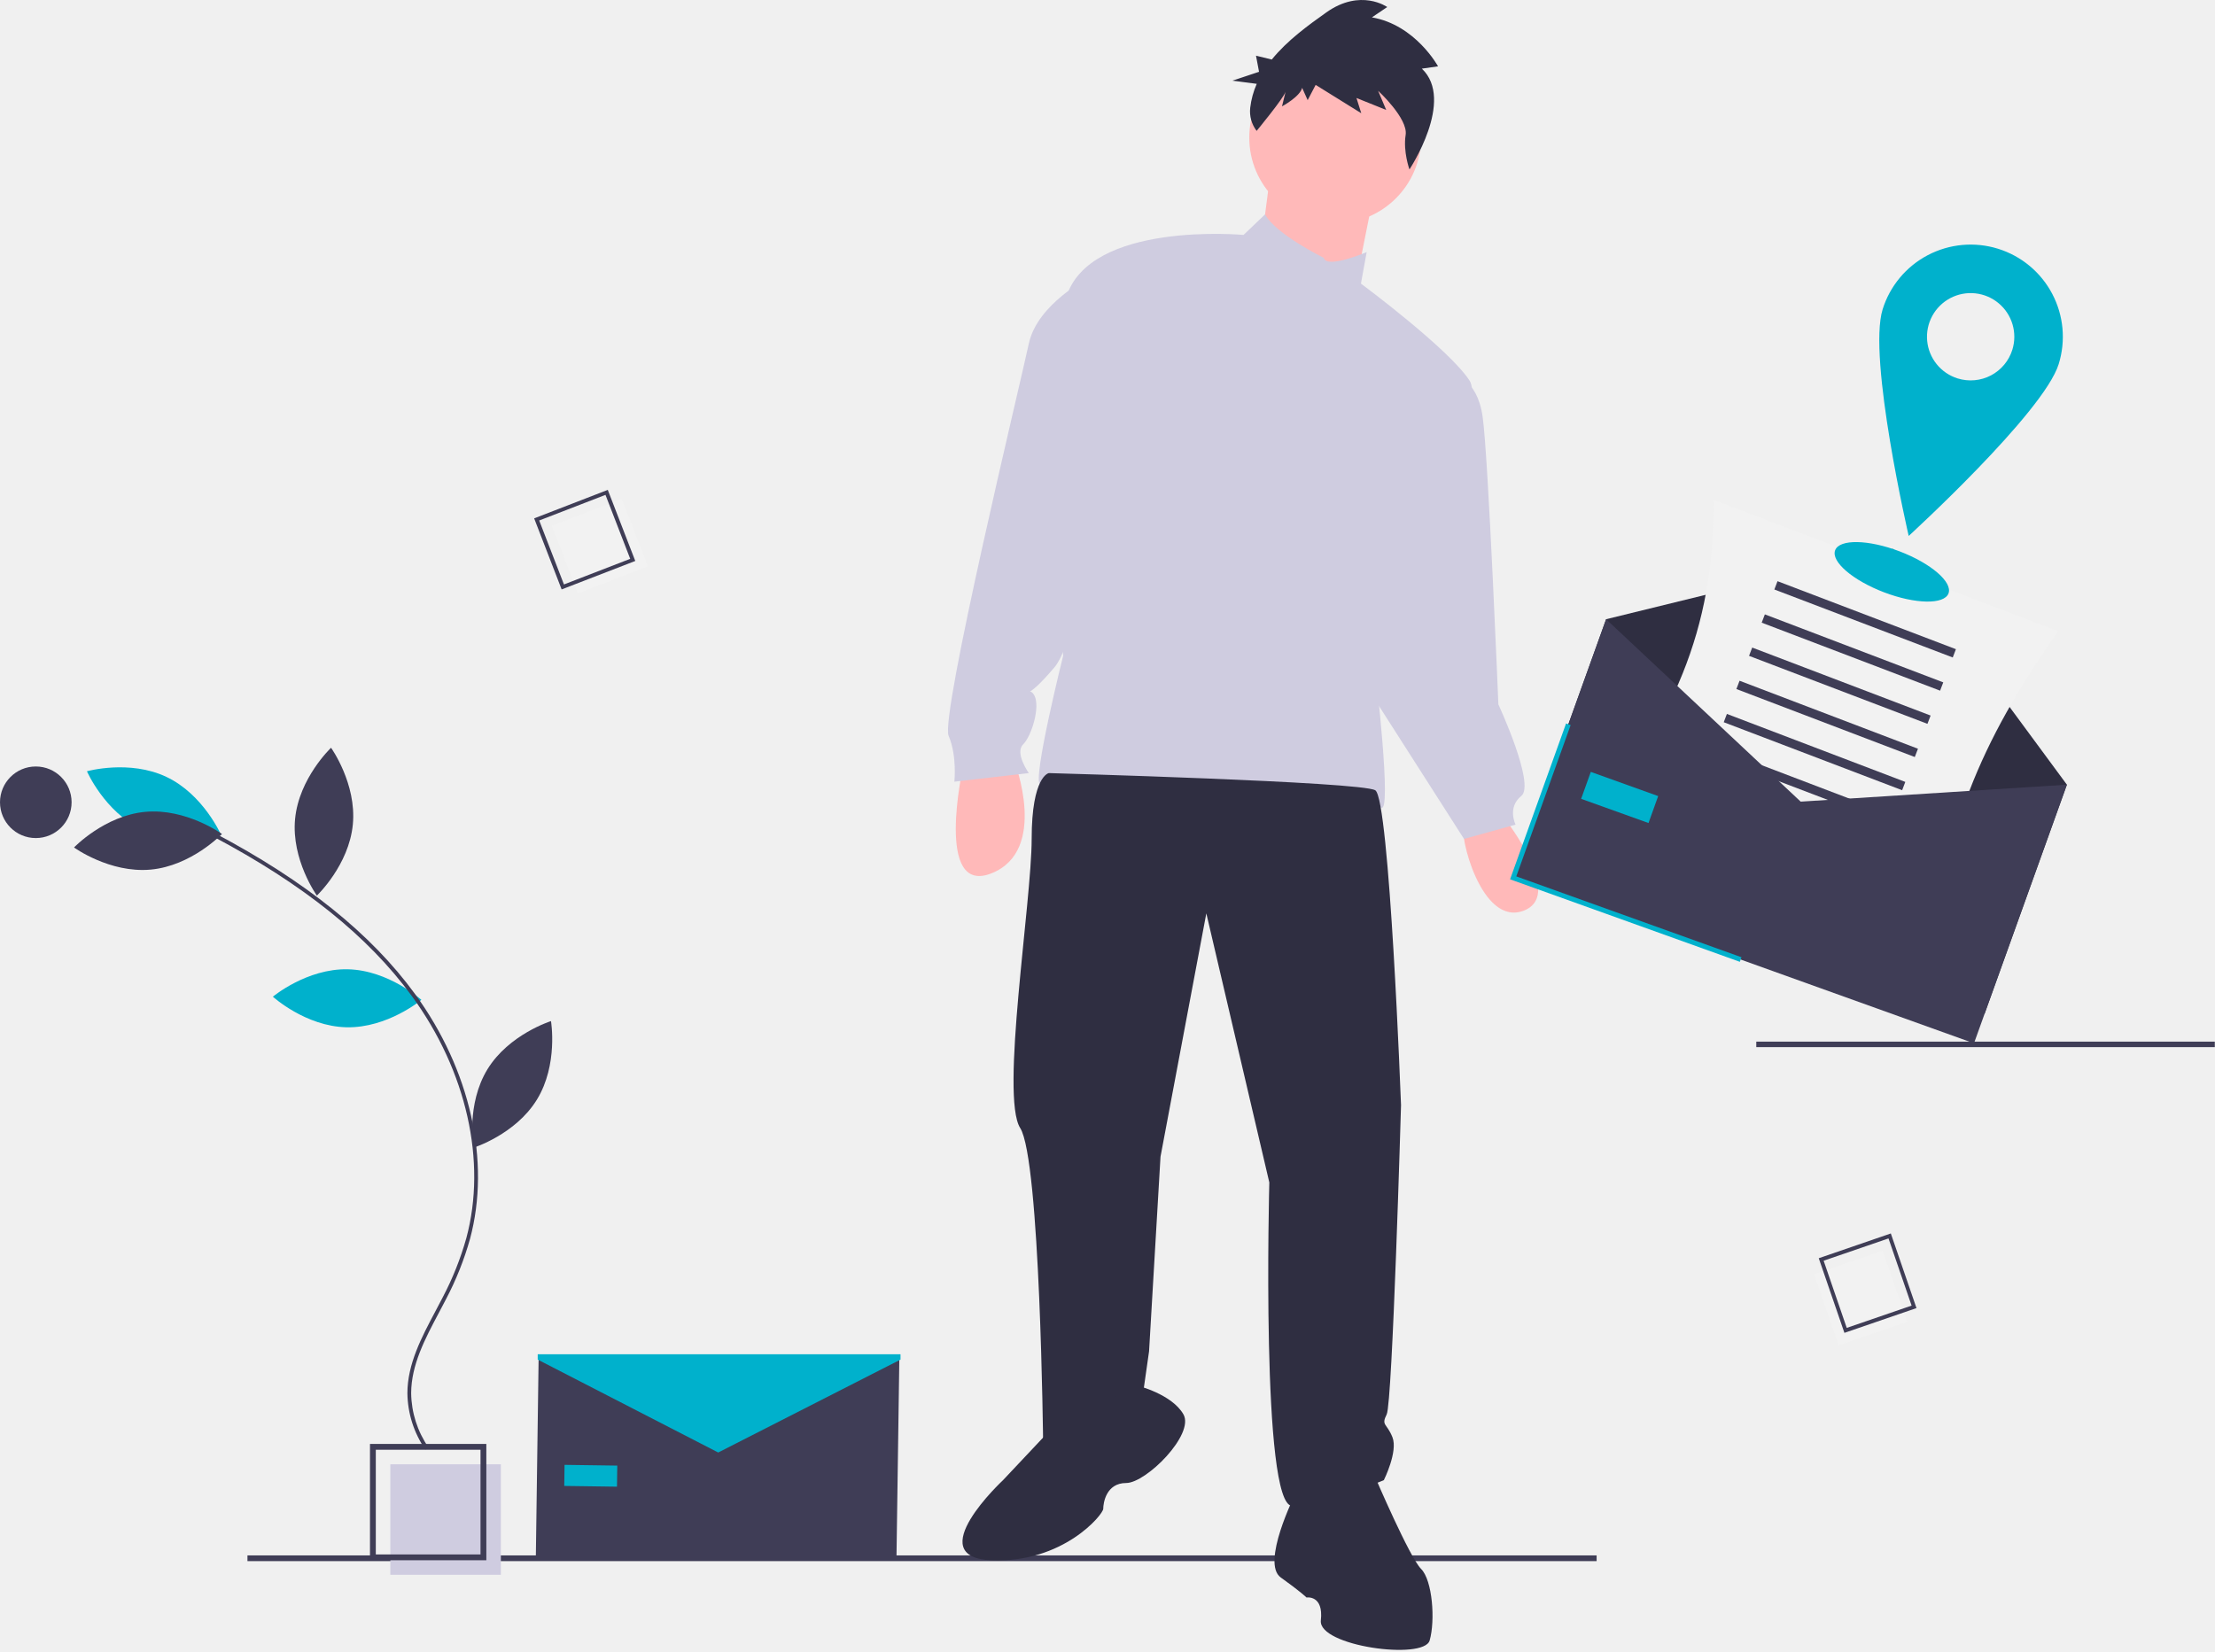
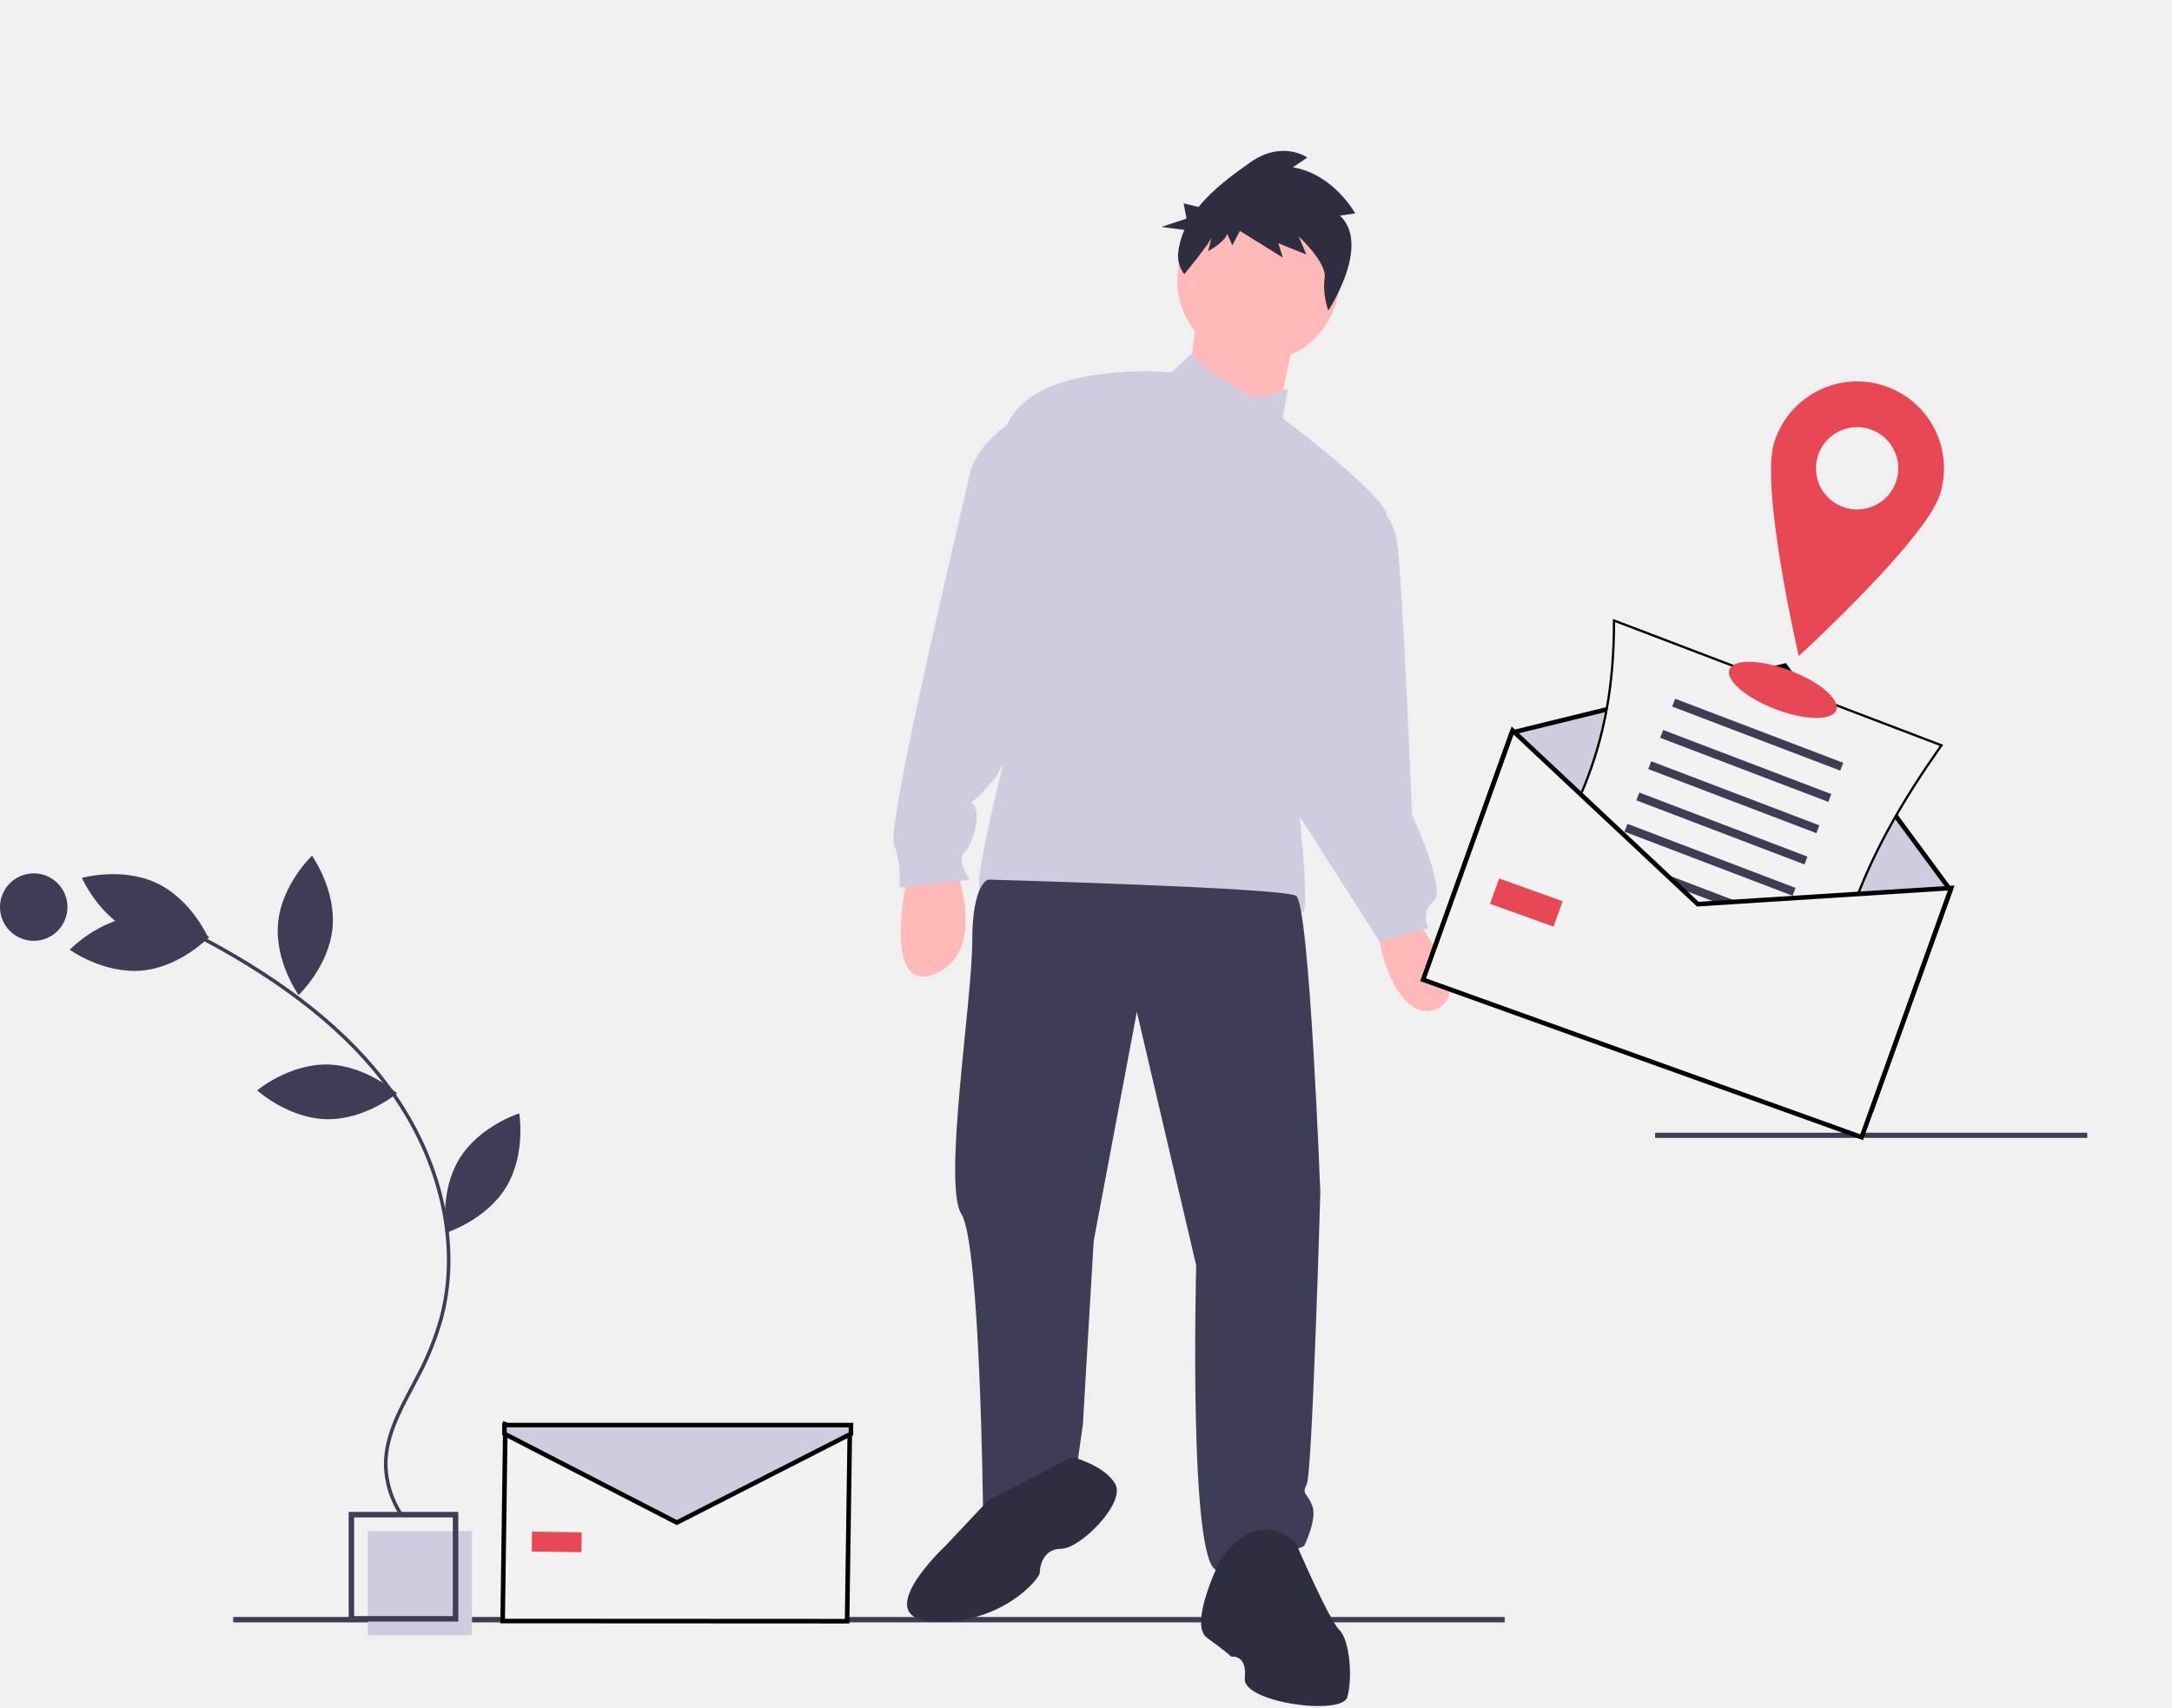
- <svg xmlns="http://www.w3.org/2000/svg" width="913" height="681" viewBox="0 0 913 681" fill="none">
-   <g clip-path="url(#clip0)">
-     <path d="M658.11 641.27H102.002V643.632H658.11V641.27Z" fill="#3F3D56" />
-     <path d="M396.917 316.375C396.917 316.375 385.115 369.484 408.719 360.043C432.323 350.601 418.161 314.015 418.161 314.015L396.917 316.375Z" fill="#FFB9B9" />
-     <path d="M617.615 334.078C617.615 334.078 645.939 368.304 628.236 375.385C610.533 382.467 601.092 343.52 603.452 339.979C605.813 336.439 617.615 334.078 617.615 334.078Z" fill="#FFB9B9" />
-     <path d="M550.343 92.137C569.897 92.137 585.749 76.285 585.749 56.731C585.749 37.177 569.897 21.325 550.343 21.325C530.789 21.325 514.937 37.177 514.937 56.731C514.937 76.285 530.789 92.137 550.343 92.137Z" fill="#FFB9B9" />
-     <path d="M523.789 70.304L519.068 106.89L558.014 121.052L566.276 79.745L523.789 70.304Z" fill="#FFB9B9" />
-     <path d="M545.622 106.3C545.622 106.3 525.615 96.423 521.456 88.379L512.577 96.858C512.577 96.858 448.846 90.957 439.404 122.823C429.963 154.688 438.224 270.348 438.224 270.348C438.224 270.348 425.242 322.276 428.782 323.457C432.323 324.637 475.99 345.88 537.361 334.078C537.361 334.078 564.505 329.358 569.226 332.898C573.947 336.439 566.866 276.249 566.866 276.249C566.866 276.249 614.074 170.031 605.813 157.048C597.551 144.066 560.965 116.922 560.965 116.922L563.325 103.939C563.325 103.939 546.802 111.021 545.622 106.3Z" fill="#CFCCE0" />
-     <path d="M448.846 114.561C448.846 114.561 427.602 125.183 424.062 141.706C420.521 158.229 387.475 295.132 391.016 303.393C394.557 311.655 393.376 322.276 393.376 322.276L424.062 318.736C424.062 318.736 418.161 310.474 421.701 306.934C425.242 303.393 428.782 291.591 426.422 286.87C424.062 282.15 421.701 290.411 434.683 275.068C447.666 259.726 477.171 119.282 448.846 114.561Z" fill="#CFCCE0" />
-     <path d="M598.731 154.688C598.731 154.688 608.763 155.278 611.123 171.801C613.484 188.324 617.615 290.411 617.615 290.411C617.615 290.411 632.957 323.457 627.056 328.177C621.155 332.898 624.696 339.979 624.696 339.979L603.452 345.88L557.424 273.888L598.731 154.688Z" fill="#CFCCE0" />
-     <path d="M432.323 318.736C432.323 318.736 425.242 319.916 425.242 345.88C425.242 371.845 412.26 452.099 420.521 465.081C428.782 478.063 429.963 594.903 429.963 594.903C429.963 594.903 452.386 604.344 471.27 573.659L473.63 557.136L478.351 476.883L497.234 376.566L523.198 487.505C523.198 487.505 519.658 620.867 532.64 620.867C545.622 620.867 570.406 610.245 570.406 610.245C570.406 610.245 576.307 598.443 573.947 592.542C571.587 586.641 569.226 587.822 571.587 583.101C573.947 578.38 577.488 455.639 577.488 455.639C577.488 455.639 572.767 329.358 566.866 325.817C560.965 322.276 432.323 318.736 432.323 318.736Z" fill="#2F2E41" />
-     <path d="M432.323 590.182L413.44 610.245C413.44 610.245 379.214 642.111 408.719 643.291C438.224 644.471 454.747 624.408 454.747 622.047C454.747 619.687 455.927 611.426 464.188 611.426C472.45 611.426 492.513 591.362 487.792 583.101C483.072 574.839 468.909 571.299 468.909 571.299L432.323 590.182Z" fill="#2F2E41" />
-     <path d="M533.82 616.146C533.82 616.146 519.658 644.471 527.919 650.372C536.181 656.273 538.541 658.634 538.541 658.634C538.541 658.634 545.622 657.453 544.442 668.075C543.262 678.697 586.929 684.598 589.29 676.337C591.65 668.075 590.47 651.552 585.749 646.832C581.028 642.111 566.866 609.065 566.866 609.065C566.866 609.065 551.523 591.362 533.82 616.146Z" fill="#2F2E41" />
-     <path d="M586.076 28.301L592.746 27.354C592.746 27.354 583.461 10.264 565.49 7.161L571.798 2.903C571.798 2.903 560.836 -4.931 546.669 5.139C539.222 10.432 530.575 16.68 524.215 24.545L517.709 22.955L518.963 29.598L507.998 33.254L518.015 34.564C516.634 37.696 515.727 41.017 515.327 44.417C514.938 47.821 515.887 51.242 517.974 53.96C517.974 53.96 529.32 40.205 529.914 37.773L528.428 43.854C528.428 43.854 535.841 39.866 536.733 36.218L539.006 41.284L542.298 35L561.099 46.683L559.122 40.401L571.379 45.329L568.043 37.426C568.043 37.426 580.471 48.84 579.389 55.664C578.306 62.487 580.961 69.852 580.961 69.852C580.961 69.852 599.864 41.336 586.076 28.301Z" fill="#2F2E41" />
-     <path d="M912.921 429.45H723.921V431.712H912.921V429.45Z" fill="#3F3D56" />
-     <path d="M206.454 603.708H160.896V649.266H206.454V603.708Z" fill="#CFCCE0" />
-     <path d="M200.46 643.272H152.504V595.316H200.46V643.272ZM154.902 640.874H198.062V597.714H154.902L154.902 640.874Z" fill="#3F3D56" />
-     <path d="M256.298 205.635L227.467 216.786L238.231 244.619L267.063 233.468L256.298 205.635Z" fill="#F2F2F2" />
-     <path d="M261.853 231.273L231.504 243.011L220.173 213.713L250.522 201.975L261.853 231.273ZM232.455 240.959L259.769 230.395L249.571 204.027L222.257 214.591L232.455 240.959Z" fill="#3F3D56" />
-     <path d="M786.08 544.942L776.03 515.709L747.809 525.411L757.859 554.644L786.08 544.942Z" fill="#F2F2F2" />
-     <path d="M760.25 549.521L749.671 518.749L779.377 508.536L789.956 539.308L760.25 549.521ZM751.685 519.777L761.206 547.472L787.942 538.28L778.421 510.586L751.685 519.777Z" fill="#3F3D56" />
-     <path d="M143.341 399.622C160.244 399.985 173.691 412.234 173.691 412.234C173.691 412.234 159.731 423.896 142.828 423.533C125.924 423.171 112.477 410.921 112.477 410.921C112.477 410.921 126.437 399.259 143.341 399.622Z" fill="#00B1CC" />
-     <path d="M58.358 341.921C73.63 349.176 91.141 344.256 91.141 344.256C91.141 344.256 83.893 327.573 68.621 320.318C53.349 313.063 35.838 317.983 35.838 317.983C35.838 317.983 43.086 334.666 58.358 341.921Z" fill="#00B1CC" />
-     <path d="M59.91 334.711C76.748 333.172 91.485 343.834 91.485 343.834C91.485 343.834 78.924 356.99 62.087 358.529C45.249 360.068 30.512 349.406 30.512 349.406C30.512 349.406 43.073 336.25 59.91 334.711Z" fill="#3F3D56" />
-     <path d="M121.631 337.626C120.017 354.457 130.612 369.242 130.612 369.242C130.612 369.242 143.825 356.74 145.438 339.909C147.052 323.079 136.457 308.294 136.457 308.294C136.457 308.294 123.245 320.796 121.631 337.626Z" fill="#3F3D56" />
-     <path d="M200.926 440.846C192.095 455.264 195.133 473.198 195.133 473.198C195.133 473.198 212.49 467.756 221.321 453.339C230.153 438.921 227.114 420.987 227.114 420.987C227.114 420.987 209.758 426.428 200.926 440.846Z" fill="#3F3D56" />
-     <path d="M175.306 597.604L176.593 596.734C172.056 590.151 169.579 582.368 169.476 574.374C169.512 562.68 175.256 551.864 180.811 541.404C181.842 539.462 182.87 537.527 183.859 535.593C188.008 527.706 191.315 519.404 193.725 510.825C202.341 478.805 193.858 441.028 171.033 409.77C152.926 384.974 125.933 363.291 88.514 343.482L87.788 344.855C124.994 364.551 151.813 386.085 169.778 410.686C192.329 441.567 200.72 478.852 192.225 510.421C189.843 518.896 186.576 527.096 182.476 534.886C181.49 536.813 180.467 538.741 179.439 540.675C173.796 551.302 167.96 562.291 167.923 574.369C168.026 582.675 170.596 590.763 175.306 597.604Z" fill="#3F3D56" />
-     <path d="M14.756 345.523C22.905 345.523 29.512 338.916 29.512 330.767C29.512 322.618 22.905 316.012 14.756 316.012C6.607 316.012 0 322.618 0 330.767C0 338.916 6.607 345.523 14.756 345.523Z" fill="#3F3D56" />
-     <path d="M818.044 417.926L628.109 349.709L662.018 255.296L780.281 226.293L851.954 323.514L818.044 417.926Z" fill="#2F2E41" />
-     <path d="M795.035 399.204L653.096 345.098C689.944 295.741 706.421 260.925 706.433 206.139L848.372 260.245C815.397 307.087 801.607 342.299 795.035 399.204Z" fill="#F2F2F2" />
-     <path d="M806.207 267.649L732.672 239.618L731.368 243.039L804.903 271.07L806.207 267.649Z" fill="#3F3D56" />
-     <path d="M800.992 281.33L727.457 253.299L726.153 256.719L799.688 284.751L800.992 281.33Z" fill="#3F3D56" />
-     <path d="M795.777 295.011L722.242 266.98L720.938 270.4L794.473 298.431L795.777 295.011Z" fill="#3F3D56" />
-     <path d="M790.562 308.692L717.027 280.661L715.723 284.081L789.258 312.112L790.562 308.692Z" fill="#3F3D56" />
-     <path d="M785.346 322.373L711.812 294.342L710.508 297.762L784.043 325.793L785.346 322.373Z" fill="#3F3D56" />
-     <path d="M780.131 336.054L706.597 308.023L705.293 311.443L778.828 339.474L780.131 336.054Z" fill="#3F3D56" />
-     <path d="M774.916 349.735L701.382 321.704L700.078 325.124L773.613 353.155L774.916 349.735Z" fill="#3F3D56" />
-     <path d="M769.701 363.416L696.167 335.384L694.863 338.805L768.398 366.836L769.701 363.416Z" fill="#3F3D56" />
-     <path d="M813.656 430.144L623.721 361.927L662.018 255.296L742.226 330.502L851.954 323.514L813.656 430.144Z" fill="#3F3D56" />
-     <path d="M717.148 396.545L622.442 362.53L645.518 298.277L647.401 298.953L625.001 361.323L717.824 394.662L717.148 396.545Z" fill="#00B1CC" />
-     <path d="M683.484 328.213L655.715 318.24L651.726 329.348L679.494 339.321L683.484 328.213Z" fill="#00B1CC" />
-     <path d="M369.521 642.111L220.865 642.032L222.032 558.576L295.91 591.781L370.688 560.655L369.521 642.111Z" fill="#3F3D56" />
-     <path d="M254.434 604.244L232.701 603.94L232.579 612.633L254.313 612.937L254.434 604.244Z" fill="#00B1CC" />
-     <path d="M371.185 560.541L296.045 598.848L221.641 560.541V558.331H371.185V560.541Z" fill="#00B1CC" />
-     <path d="M803.148 244.664C804.924 240.004 795.906 232.239 783.004 227.321C770.103 222.403 758.204 222.194 756.427 226.854C754.651 231.514 763.67 239.278 776.571 244.196C789.473 249.114 801.372 249.323 803.148 244.664Z" fill="#00B1CC" />
-     <path d="M823.565 102.553C818.8 101.071 813.789 100.543 808.82 100.997C803.85 101.452 799.019 102.881 794.602 105.203C790.185 107.524 786.268 110.693 783.076 114.529C779.883 118.364 777.477 122.791 775.996 127.556C769.764 147.596 786.747 220.961 786.747 220.961C786.747 220.961 842.337 170.162 848.568 150.122C851.561 140.498 850.608 130.08 845.919 121.159C841.23 112.238 833.189 105.545 823.565 102.553ZM806.937 156.027C803.538 154.97 800.528 152.929 798.289 150.161C796.05 147.394 794.681 144.024 794.357 140.479C794.032 136.934 794.767 133.372 796.467 130.244C798.167 127.116 800.756 124.562 803.907 122.906C807.059 121.25 810.63 120.565 814.171 120.939C817.711 121.312 821.061 122.727 823.797 125.005C826.534 127.282 828.533 130.32 829.543 133.734C830.553 137.148 830.527 140.784 829.47 144.184C828.768 146.441 827.629 148.538 826.117 150.355C824.604 152.171 822.749 153.672 820.657 154.772C818.564 155.872 816.276 156.549 813.922 156.764C811.568 156.98 809.195 156.729 806.937 156.027Z" fill="#00B1CC" />
+ <svg xmlns="http://www.w3.org/2000/svg" width="950" height="747" viewBox="0 0 950 747" fill="none">
+   <style>
+    .squares{
+      opacity: 0;
+       animation: 10.0s opacity infinite;
+     }
+     @keyframes opacity {
+       15% {opacity: 0} 
+       35% {opacity: 1}
+       65% {opacity: 1} 
+       85% {opacity: 0}
+     }
+ 
+     #sqaure1  {animation-delay: 1.0s}
+     #sqaure3  {animation-delay: 2.0s}
+     #sqaure4  {animation-delay: 3.0s}
+     #sqaure5  {animation-delay: 4.0s}
+     #sqaure6  {animation-delay: 5.0s}
+     #sqaure7  {animation-delay: 6.0s}
+     #sqaur8  {animation-delay: 7.0s}
+     #sqaure9  {animation-delay: 8.0s}
+     #sqaure10  {animation-delay: 9.0s}
+ </style>
+   <path id="Vector" d="M658.11 707.27H102.002V709.632H658.11V707.27Z" fill="#3F3D56" />
+   <path id="Vector_2" d="M396.917 382.375C396.917 382.375 385.115 435.484 408.719 426.043C432.323 416.601 418.161 380.015 418.161 380.015L396.917 382.375Z" fill="#FFB9B9" />
+   <path id="Vector_3" d="M617.615 400.078C617.615 400.078 645.939 434.304 628.236 441.385C610.533 448.467 601.092 409.52 603.452 405.979C605.813 402.439 617.615 400.078 617.615 400.078Z" fill="#FFB9B9" />
+   <path id="Vector_4" d="M550.343 158.137C569.897 158.137 585.749 142.286 585.749 122.731C585.749 103.177 569.897 87.325 550.343 87.325C530.789 87.325 514.937 103.177 514.937 122.731C514.937 142.286 530.789 158.137 550.343 158.137Z" fill="#FFB9B9" />
+   <path id="Vector_5" d="M523.789 136.304L519.068 172.89L558.014 187.052L566.276 145.745L523.789 136.304Z" fill="#FFB9B9" />
+   <path id="Vector_6" d="M545.622 172.3C545.622 172.3 525.615 162.423 521.456 154.379L512.577 162.858C512.577 162.858 448.846 156.957 439.404 188.823C429.963 220.688 438.224 336.348 438.224 336.348C438.224 336.348 425.242 388.276 428.782 389.457C432.323 390.637 475.99 411.88 537.361 400.078C537.361 400.078 564.505 395.358 569.226 398.898C573.947 402.439 566.866 342.249 566.866 342.249C566.866 342.249 614.074 236.031 605.813 223.048C597.551 210.066 560.965 182.922 560.965 182.922L563.325 169.939C563.325 169.939 546.802 177.021 545.622 172.3Z" fill="#CFCCE0" />
+   <path id="Vector_7" d="M448.846 180.561C448.846 180.561 427.602 191.183 424.062 207.706C420.521 224.229 387.475 361.132 391.016 369.393C394.557 377.655 393.376 388.276 393.376 388.276L424.062 384.736C424.062 384.736 418.161 376.474 421.701 372.934C425.242 369.393 428.782 357.591 426.422 352.87C424.062 348.15 421.701 356.411 434.683 341.068C447.666 325.726 477.171 185.282 448.846 180.561Z" fill="#CFCCE0" />
+   <path id="Vector_8" d="M598.731 220.688C598.731 220.688 608.763 221.278 611.123 237.801C613.484 254.324 617.615 356.411 617.615 356.411C617.615 356.411 632.957 389.457 627.056 394.177C621.155 398.898 624.696 405.979 624.696 405.979L603.452 411.88L557.424 339.888L598.731 220.688Z" fill="#CFCCE0" />
+   <path id="Vector_9" d="M432.323 384.736C432.323 384.736 425.242 385.916 425.242 411.88C425.242 437.845 412.26 518.099 420.521 531.081C428.782 544.063 429.963 660.903 429.963 660.903C429.963 660.903 452.386 670.344 471.27 639.659L473.63 623.136L478.351 542.883L497.234 442.566L523.198 553.505C523.198 553.505 519.658 686.867 532.64 686.867C545.622 686.867 570.406 676.245 570.406 676.245C570.406 676.245 576.307 664.443 573.947 658.542C571.587 652.641 569.226 653.822 571.587 649.101C573.947 644.38 577.488 521.639 577.488 521.639C577.488 521.639 572.767 395.358 566.866 391.817C560.965 388.276 432.323 384.736 432.323 384.736Z" fill="#3F3D56" />
+   <path id="Vector_10" d="M432.323 656.182L413.44 676.245C413.44 676.245 379.214 708.111 408.719 709.291C438.224 710.471 454.747 690.408 454.747 688.047C454.747 685.687 455.927 677.426 464.188 677.426C472.45 677.426 492.513 657.362 487.792 649.101C483.072 640.839 468.909 637.299 468.909 637.299L432.323 656.182Z" fill="#2F2E41" />
+   <path id="Vector_11" d="M533.82 682.146C533.82 682.146 519.658 710.471 527.919 716.372C536.181 722.273 538.541 724.634 538.541 724.634C538.541 724.634 545.622 723.453 544.442 734.075C543.262 744.697 586.929 750.598 589.29 742.337C591.65 734.075 590.47 717.552 585.749 712.832C581.028 708.111 566.866 675.065 566.866 675.065C566.866 675.065 551.523 657.362 533.82 682.146Z" fill="#2F2E41" />
+   <path id="Vector_12" d="M586.076 94.301L592.746 93.354C592.746 93.354 583.461 76.264 565.49 73.161L571.798 68.903C571.798 68.903 560.836 61.069 546.669 71.139C539.222 76.432 530.575 82.68 524.215 90.545L517.709 88.955L518.963 95.597L507.998 99.254L518.015 100.564C516.634 103.696 515.727 107.017 515.327 110.417C514.938 113.821 515.887 117.242 517.974 119.96C517.974 119.96 529.32 106.205 529.914 103.773L528.428 109.854C528.428 109.854 535.841 105.866 536.733 102.218L539.006 107.284L542.298 101L561.099 112.683L559.122 106.401L571.379 111.329L568.043 103.426C568.043 103.426 580.471 114.84 579.389 121.664C578.306 128.487 580.961 135.852 580.961 135.852C580.961 135.852 599.864 107.336 586.076 94.301Z" fill="#2F2E41" />
+   <path id="Vector_13" d="M912.921 495.45H723.921V497.712H912.921V495.45Z" fill="#3F3D56" />
+   <path id="Vector_14" d="M206.454 669.708H160.896V715.266H206.454V669.708Z" fill="#CFCCE0" />
+   <path id="Vector_15" d="M200.46 709.272H152.504V661.316H200.46V709.272ZM154.902 706.874H198.062V663.714H154.902L154.902 706.874Z" fill="#3F3D56" />
+   <path id="Vector_16" d="M143.341 465.622C160.244 465.985 173.691 478.234 173.691 478.234C173.691 478.234 159.731 489.896 142.828 489.533C125.924 489.171 112.477 476.921 112.477 476.921C112.477 476.921 126.437 465.259 143.341 465.622Z" fill="#3F3D56" />
+   <path id="Vector_17" d="M58.358 407.921C73.63 415.176 91.141 410.256 91.141 410.256C91.141 410.256 83.893 393.573 68.621 386.318C53.349 379.063 35.838 383.983 35.838 383.983C35.838 383.983 43.086 400.666 58.358 407.921Z" fill="#3F3D56" />
+   <path id="Vector_18" d="M59.91 400.711C76.748 399.172 91.485 409.834 91.485 409.834C91.485 409.834 78.924 422.99 62.087 424.529C45.249 426.068 30.512 415.406 30.512 415.406C30.512 415.406 43.073 402.25 59.91 400.711Z" fill="#3F3D56" />
+   <path id="Vector_19" d="M121.631 403.626C120.017 420.457 130.612 435.242 130.612 435.242C130.612 435.242 143.825 422.74 145.438 405.909C147.052 389.079 136.457 374.294 136.457 374.294C136.457 374.294 123.245 386.796 121.631 403.626Z" fill="#3F3D56" />
+   <path id="Vector_20" d="M200.926 506.846C192.095 521.264 195.133 539.198 195.133 539.198C195.133 539.198 212.49 533.756 221.321 519.339C230.153 504.921 227.114 486.987 227.114 486.987C227.114 486.987 209.758 492.428 200.926 506.846Z" fill="#3F3D56" />
+   <path id="Vector_21" d="M175.306 663.604L176.593 662.734C172.056 656.151 169.579 648.368 169.476 640.374C169.512 628.68 175.256 617.864 180.811 607.404C181.842 605.462 182.87 603.527 183.859 601.593C188.008 593.706 191.315 585.404 193.725 576.825C202.341 544.805 193.858 507.028 171.033 475.77C152.926 450.974 125.933 429.291 88.514 409.482L87.788 410.855C124.994 430.551 151.813 452.085 169.778 476.686C192.329 507.567 200.72 544.852 192.225 576.421C189.843 584.896 186.576 593.096 182.476 600.886C181.49 602.813 180.467 604.741 179.439 606.675C173.796 617.302 167.96 628.291 167.923 640.369C168.026 648.675 170.596 656.763 175.306 663.604Z" fill="#3F3D56" />
+   <path id="Vector_22" d="M14.756 411.523C22.905 411.523 29.512 404.916 29.512 396.767C29.512 388.618 22.905 382.012 14.756 382.012C6.607 382.012 0 388.618 0 396.767C0 404.916 6.607 411.523 14.756 411.523Z" fill="#3F3D56" />
+   <path id="Vector_23" d="M817.706 484.867L818.647 485.205L818.985 484.264L852.895 389.852L853.075 389.35L852.759 388.921L781.086 291.7L780.69 291.163L780.043 291.322L661.78 320.325L661.258 320.453L661.077 320.958L627.168 415.371L626.83 416.312L627.771 416.65L817.706 484.867Z" fill="#CFCCE0" stroke="black" stroke-width="2" />
+   <path id="Vector_24" d="M794.857 465.672L795.458 465.901L795.532 465.262C802.094 408.442 815.853 373.308 848.781 326.533L849.152 326.007L848.551 325.778L706.611 271.672L705.934 271.413L705.933 272.139C705.927 299.477 701.814 321.813 693.114 343.468C684.411 365.131 671.109 386.134 652.695 410.799L652.299 411.329L652.918 411.565L794.857 465.672Z" fill="#F2F2F2" stroke="black" />
+   <path id="Vector_25" d="M806.207 333.649L732.672 305.618L731.368 309.039L804.903 337.07L806.207 333.649Z" fill="#3F3D56" />
+   <path id="Vector_26" d="M800.992 347.33L727.457 319.299L726.153 322.719L799.688 350.751L800.992 347.33Z" fill="#3F3D56" />
+   <path id="Vector_27" d="M795.777 361.011L722.242 332.98L720.938 336.4L794.473 364.431L795.777 361.011Z" fill="#3F3D56" />
+   <path id="Vector_28" d="M790.562 374.692L717.027 346.661L715.723 350.081L789.258 378.112L790.562 374.692Z" fill="#3F3D56" />
+   <path id="Vector_29" d="M785.346 388.373L711.812 360.342L710.508 363.762L784.043 391.793L785.346 388.373Z" fill="#3F3D56" />
+   <path id="Vector_30" d="M780.131 402.054L706.597 374.023L705.293 377.443L778.828 405.474L780.131 402.054Z" fill="#3F3D56" />
+   <path id="Vector_31" d="M774.916 415.735L701.382 387.704L700.078 391.124L773.613 419.155L774.916 415.735Z" fill="#3F3D56" />
+   <path id="Vector_32" d="M769.701 429.416L696.167 401.384L694.863 404.805L768.398 432.836L769.701 429.416Z" fill="#3F3D56" />
+   <path id="Vector_33" d="M813.318 497.085L814.259 497.423L814.597 496.482L852.895 389.852L853.41 388.419L851.89 388.516L742.594 395.477L662.702 320.567L661.591 319.525L661.077 320.958L622.78 427.589L622.442 428.53L623.383 428.868L813.318 497.085Z" fill="#F2F2F2" stroke="black" stroke-width="2" />
+   <path id="Vector_34" d="M683.484 394.213L655.715 384.24L651.726 395.348L679.494 405.321L683.484 394.213Z" fill="#E84855" />
+   <path id="Vector_35" d="M369.52 709.111L370.507 709.112L370.521 708.125L371.688 626.669L371.71 625.147L370.304 625.732L295.925 656.691L222.442 623.664L221.053 623.04L221.032 624.562L219.865 708.018L219.851 709.031L220.864 709.032L369.52 709.111Z" fill="#F2F2F2" stroke="black" stroke-width="2" />
+   <path id="Vector_36" d="M254.434 670.244L232.701 669.94L232.579 678.633L254.313 678.937L254.434 670.244Z" fill="#E84855" />
+   <path id="Vector_37" d="M371.639 627.432L372.185 627.154V626.541V624.331V623.331H371.185H221.641H220.641V624.331V626.541V627.151L221.183 627.43L295.587 665.737L296.043 665.972L296.499 665.739L371.639 627.432Z" fill="#CFCCE0" stroke="black" stroke-width="2" />
+   <path id="Vector_38" d="M803.148 310.664C804.924 306.004 795.906 298.239 783.004 293.321C770.103 288.403 758.204 288.194 756.427 292.854C754.651 297.514 763.67 305.278 776.571 310.196C789.473 315.114 801.372 315.323 803.148 310.664Z" fill="#E84855" />
+   <g id="sqaure8" class="squares">
+     <path id="Vector_39" d="M243.472 143.335L267.021 163.36L286.354 140.627L262.805 120.601L243.472 143.335Z" fill="#F2F2F2" />
+     <path id="Vector_40" d="M263.359 126.227L288.148 147.307L267.798 171.237L243.01 150.157L263.359 126.227ZM285.891 147.45L263.581 128.478L245.266 150.015L267.576 168.987L285.891 147.45Z" fill="#3F3D56" />
  </g>
-   <defs>
-     <clipPath id="clip0">
-       <rect width="912.921" height="680.228" fill="white" />
-     </clipPath>
-   </defs>
+   <g id="sqaure10" class="squares">
+     <path id="Vector_41" d="M244.271 297.405L234.221 268.172L206 277.875L216.05 307.108L244.271 297.405Z" fill="#F2F2F2" />
+     <path id="Vector_42" d="M218.441 301.985L207.862 271.213L237.568 261L248.148 291.772L218.441 301.985ZM209.876 272.241L219.398 299.935L246.133 290.744L236.612 263.049L209.876 272.241Z" fill="#3F3D56" />
+   </g>
+   <g id="square5" class="squares">
+     <path id="Vector_43" d="M787.271 562.405L777.221 533.172L749 542.875L759.05 572.108L787.271 562.405Z" fill="#F2F2F2" />
+     <path id="sq" d="M761.441 566.985L750.862 536.213L780.568 526L791.148 556.772L761.441 566.985ZM752.876 537.241L762.398 564.935L789.133 555.744L779.612 528.049L752.876 537.241Z" fill="#3F3D56" />
+   </g>
+   <g id="sqaure9" class="squares">
+     <path id="Vector_44" d="M329.814 242.875L303.069 227.373L288.104 253.191L314.849 268.693L329.814 242.875Z" fill="#F2F2F2" />
+     <path id="Vector_45" d="M313.299 263.256L285.146 246.939L300.899 219.761L329.052 236.079L313.299 263.256ZM287.342 246.395L312.679 261.082L326.856 236.622L301.519 221.936L287.342 246.395Z" fill="#3F3D56" />
+   </g>
+   <g id="sqaure7" class="squares">
+     <path id="Vector_46" d="M679.271 644.405L669.221 615.172L641 624.875L651.05 654.108L679.271 644.405Z" fill="#F2F2F2" />
+     <path id="Vector_47" d="M653.441 648.985L642.862 618.213L672.568 608L683.148 638.772L653.441 648.985ZM644.876 619.241L654.398 646.935L681.133 637.744L671.612 610.049L644.876 619.241Z" fill="#3F3D56" />
+   </g>
+   <g id="sqaure6" class="squares">
+     <path id="Vector_48" d="M669.695 575.251L685.857 548.901L660.418 533.298L644.256 559.649L669.695 575.251Z" fill="#F2F2F2" />
+     <path id="Vector_49" d="M649.73 558.235L666.743 530.497L693.52 546.921L676.507 574.658L649.73 558.235ZM667.231 532.705L651.919 557.669L676.019 572.45L691.331 547.486L667.231 532.705Z" fill="#3F3D56" />
+   </g>
+   <g id="sqaure4" class="squares">
+     <path id="Vector_50" d="M945.271 285.405L935.221 256.172L907 265.875L917.05 295.108L945.271 285.405Z" fill="#F2F2F2" />
+     <path id="Vector_51" d="M919.441 289.985L908.862 259.213L938.568 249L949.148 279.772L919.441 289.985ZM910.876 260.241L920.398 287.935L947.133 278.744L937.612 251.049L910.876 260.241Z" fill="#3F3D56" />
+   </g>
+   <g id="sqaure3" class="squares">
+     <path id="Vector_52" d="M752.125 161.635L723.294 172.786L734.059 200.619L762.89 189.468L752.125 161.635Z" fill="#F2F2F2" />
+     <path id="Vector_53" d="M762.68 183.298L732.331 195.036L721 165.738L751.349 154L762.68 183.298ZM733.282 192.984L760.596 182.42L750.398 156.052L723.084 166.616L733.282 192.984Z" fill="#3F3D56" />
+   </g>
+   <g id="sqaure2" class="squares">
+     <path id="Vector_54" d="M814.543 97.48L784.232 91.411L778.373 120.673L808.684 126.741L814.543 97.48Z" fill="#F2F2F2" />
+     <path id="Vector_55" d="M805.467 122.093L773.56 115.705L779.727 84.903L811.633 91.291L805.467 122.093ZM775.464 114.484L804.18 120.233L809.73 92.512L781.014 86.763L775.464 114.484Z" fill="#3F3D56" />
+   </g>
+   <g id="sqaure1" class="squares">
+     <path id="Vector_56" d="M890.271 36.406L880.221 7.172L852 16.875L862.05 46.108L890.271 36.406Z" fill="#F2F2F2" />
+     <path id="Vector_57" d="M864.441 40.985L853.862 10.213L883.568 0L894.148 30.772L864.441 40.985ZM855.876 11.241L865.398 38.935L892.133 29.744L882.612 2.049L855.876 11.241Z" fill="#3F3D56" />
+   </g>
+   <path id="Vector_58" d="M823.565 168.553C818.8 167.071 813.789 166.543 808.82 166.997C803.85 167.452 799.019 168.881 794.602 171.203C790.185 173.524 786.268 176.693 783.076 180.529C779.883 184.364 777.477 188.791 775.996 193.556C769.764 213.596 786.747 286.961 786.747 286.961C786.747 286.961 842.337 236.162 848.568 216.122C851.561 206.498 850.608 196.08 845.919 187.159C841.23 178.238 833.189 171.545 823.565 168.553ZM806.937 222.027C803.538 220.97 800.528 218.929 798.289 216.161C796.05 213.394 794.681 210.024 794.357 206.479C794.032 202.934 794.767 199.372 796.467 196.244C798.167 193.116 800.756 190.562 803.907 188.906C807.059 187.25 810.63 186.565 814.171 186.939C817.711 187.312 821.061 188.727 823.797 191.005C826.534 193.282 828.533 196.32 829.543 199.734C830.553 203.148 830.527 206.784 829.47 210.184C828.768 212.441 827.629 214.538 826.117 216.355C824.604 218.171 822.749 219.672 820.657 220.772C818.564 221.872 816.276 222.549 813.922 222.764C811.568 222.98 809.195 222.729 806.937 222.027Z" fill="#E84855" />
</svg>
